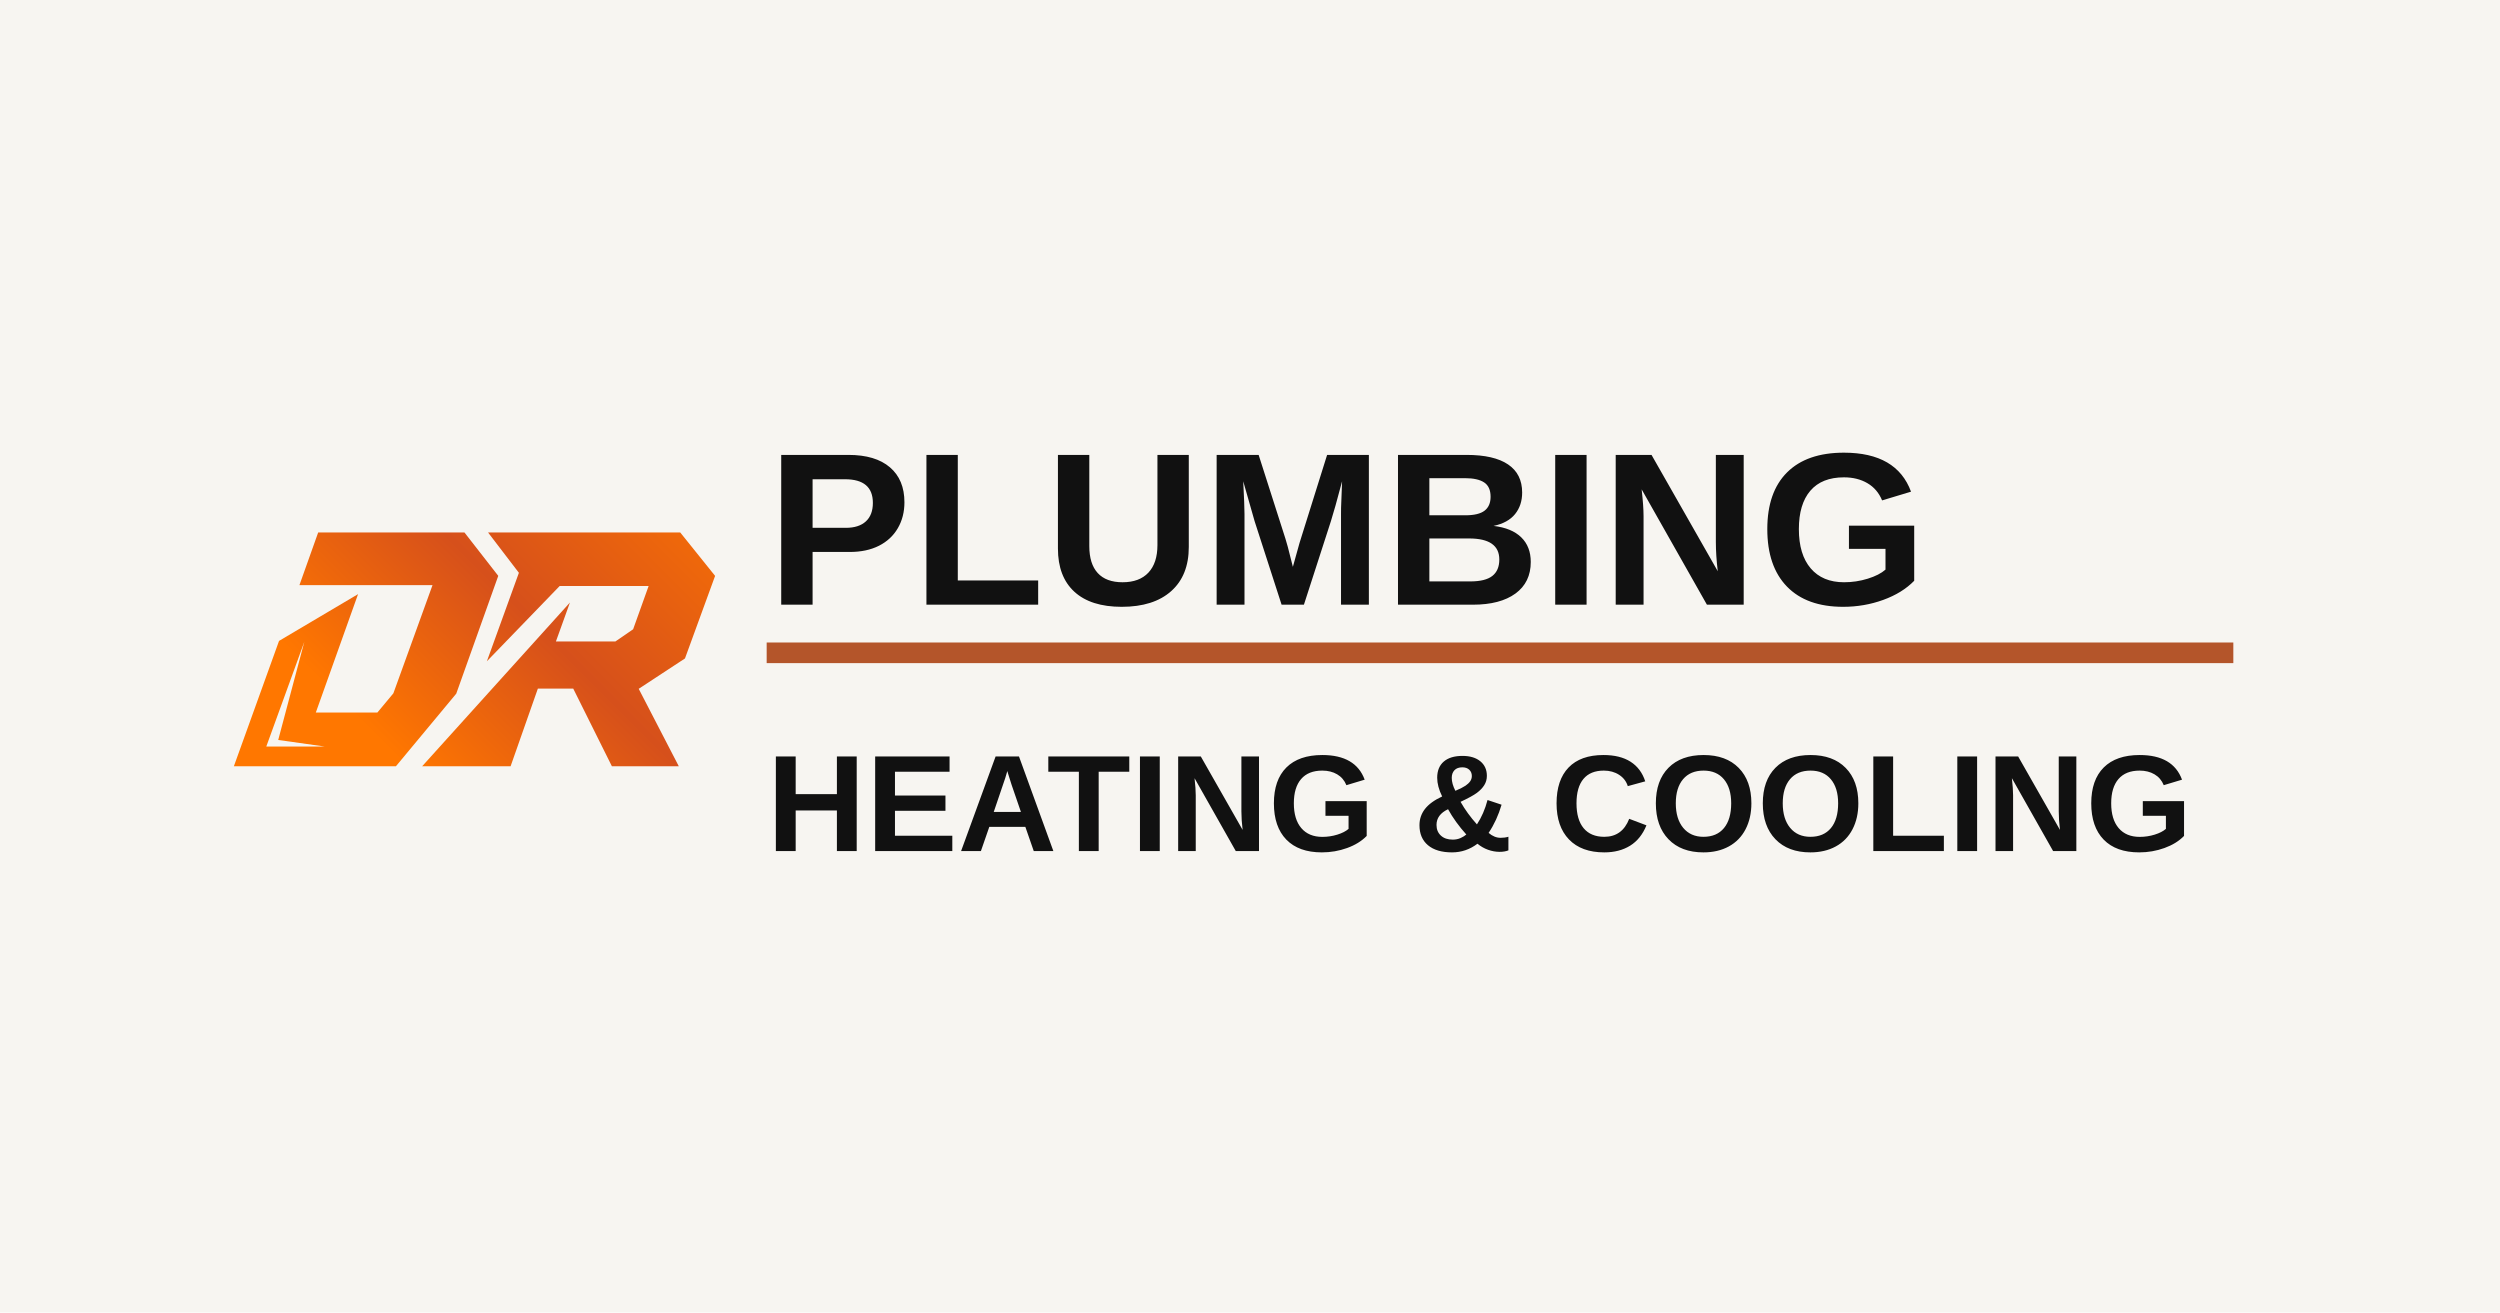
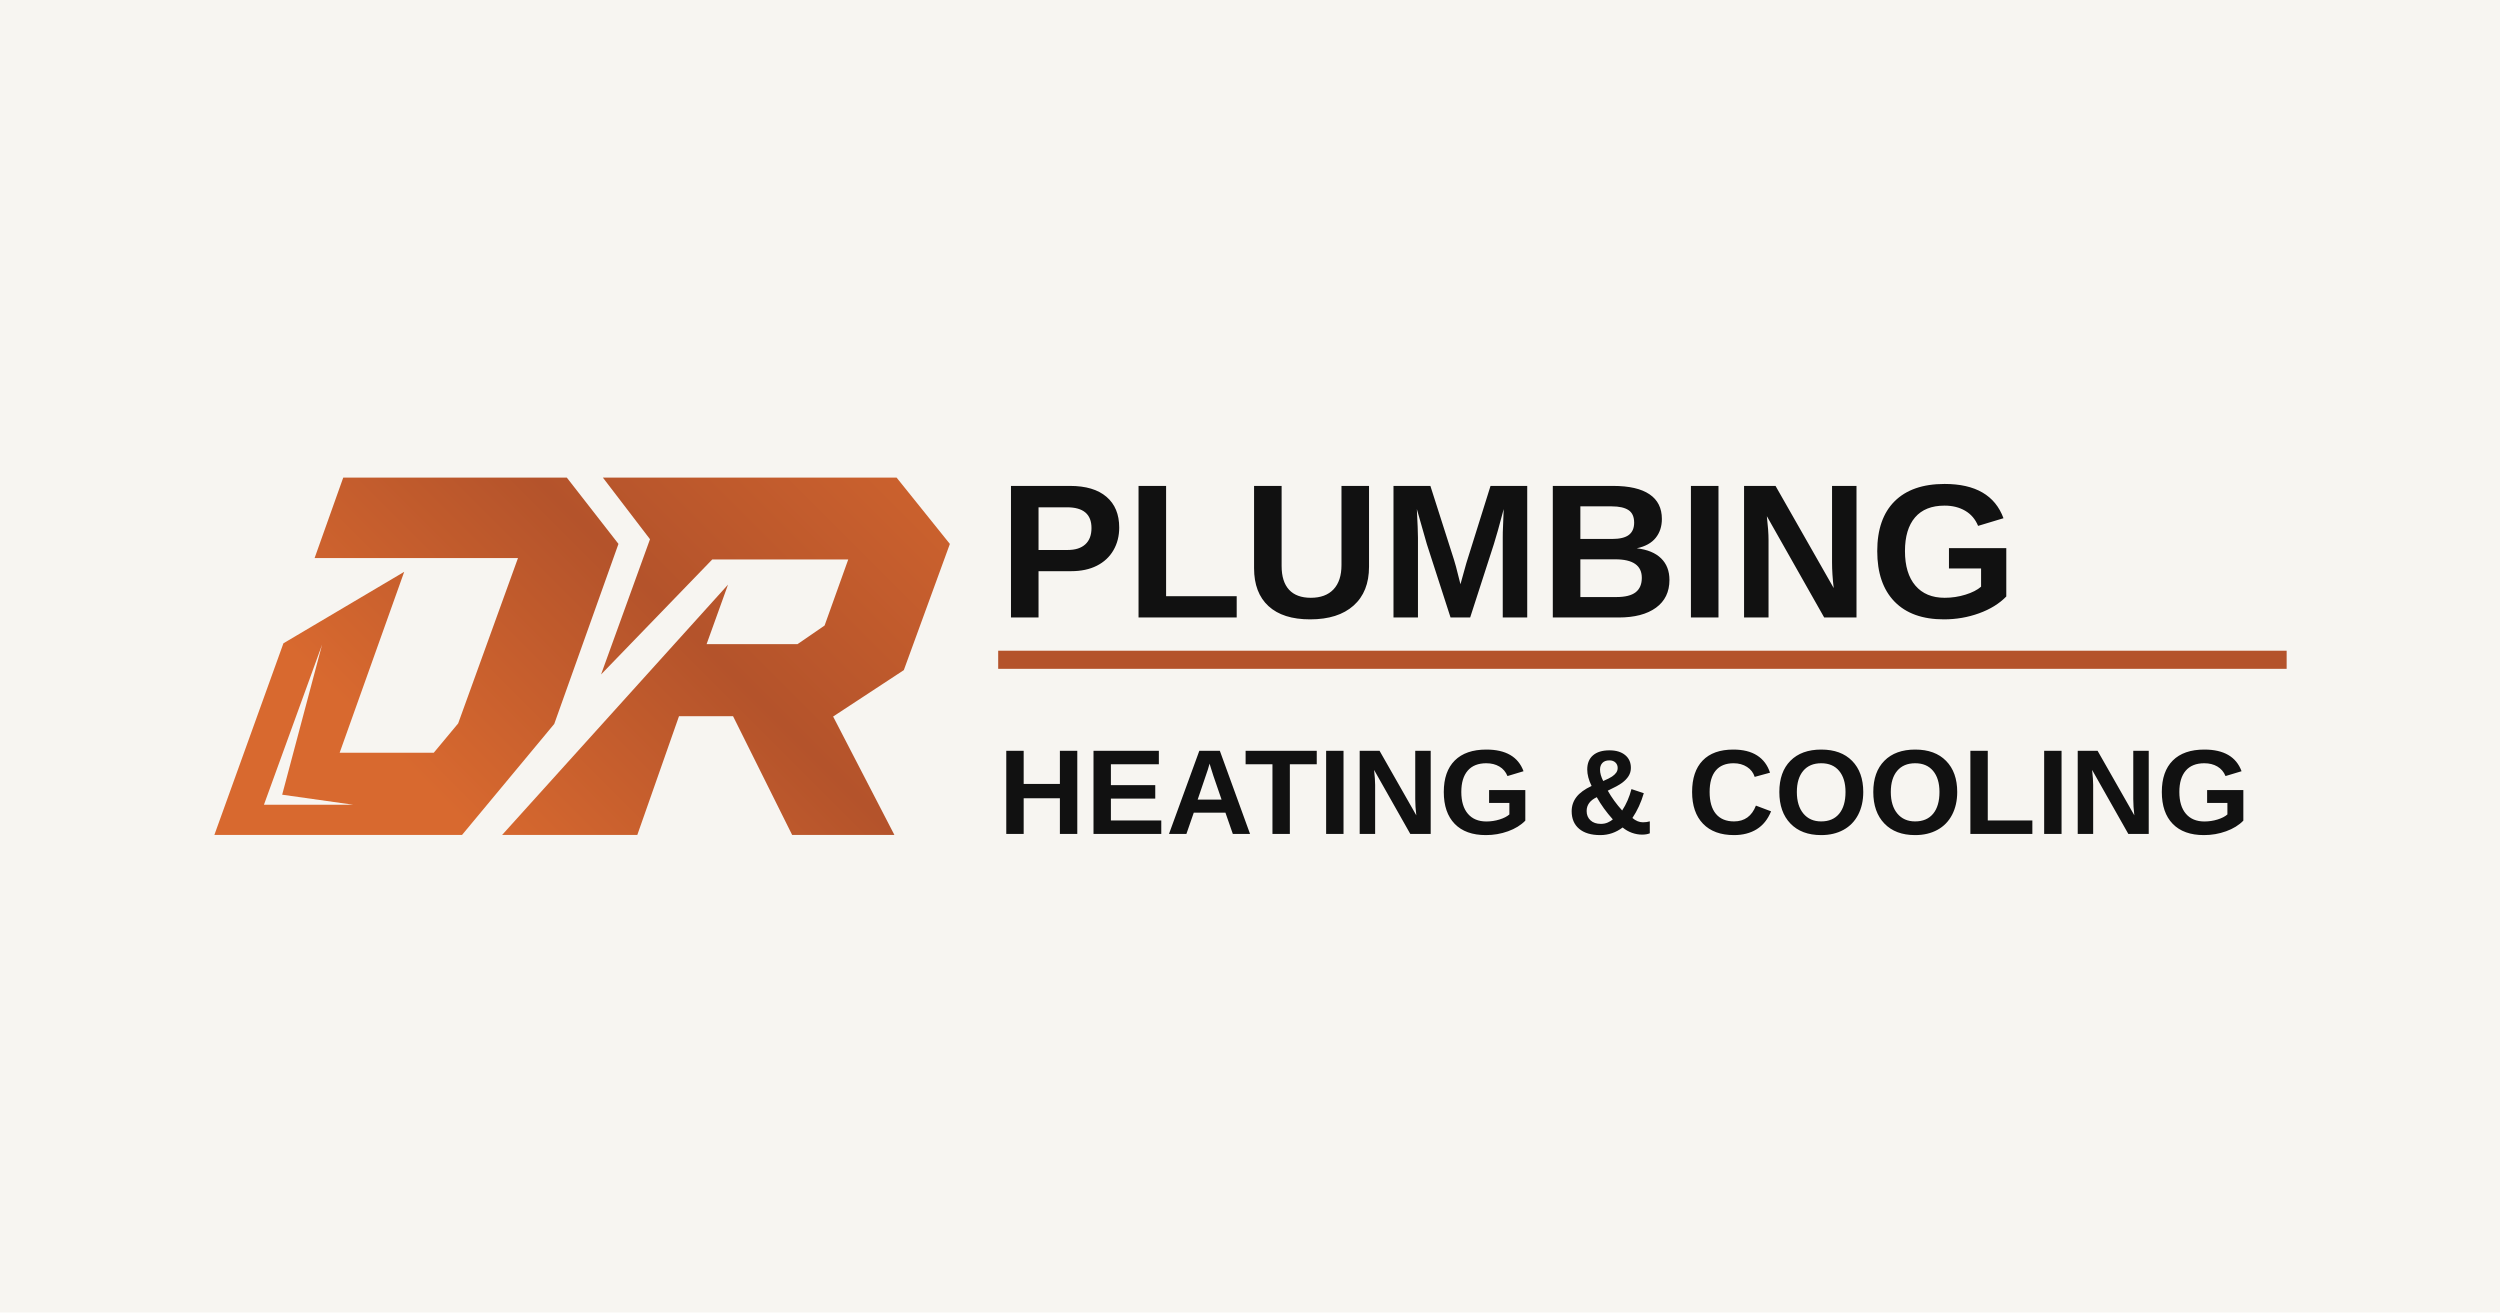
<svg xmlns="http://www.w3.org/2000/svg" width="1200" height="630" viewBox="0 0 1200 630" role="img" aria-labelledby="title description">
  <rect width="1200" height="630" fill="#F7F5F1" />
-   <g transform="translate(60 177.5) scale(.55)">
+   <g transform="translate(100.000 226.339) scale(0.48317) translate(224.675 -60)">
    <defs>
      <linearGradient id="g" gradientUnits="userSpaceOnUse" x1="72.927" y1="174.795" x2="315.609" y2="-67.888">
-         <stop offset="0" stop-color="#FF7700" />
-         <stop offset=".126" stop-color="#FF7700" />
-         <stop offset=".492" stop-color="#D6501B" />
-         <stop offset="1" stop-color="#FF7700" />
+         <stop offset="0" stop-color="#D8692F" />
+         <stop offset=".126" stop-color="#D8692F" />
+         <stop offset=".492" stop-color="#B4532B" />
+         <stop offset="1" stop-color="#D8692F" />
      </linearGradient>
    </defs>
-     <path transform="translate(95.000 141.971) scale(1.34422)" fill="url(#g)" d="M165.036 0.000L185.061 26.187L164.266 83.642L211.517 34.774L269.280 34.774L259.229 62.847L247.723 70.756L209.101 70.756L218.205 45.472L122.242 151.803L179.669 151.803L197.384 101.356L220.335 101.356L245.443 151.803L288.881 151.803L262.849 101.510L292.886 81.794L312.449 28.189L289.805 0.000ZM54.740 0.017L42.572 34.198L128.974 34.198L103.569 104.425L93.193 116.900L53.215 116.900L80.642 40.034L29.335 70.399L0.000 151.804L105.210 151.804L144.386 104.655L171.662 28.170L149.727 0.017ZM45.764 70.948L28.801 134.715L59.039 138.987L21.056 138.987Z" />
+     <path transform="translate(-218.675 66) scale(2.33854)" fill="url(#g)" d="M165.036 0.000L185.061 26.187L164.266 83.642L211.517 34.774L269.280 34.774L259.229 62.847L247.723 70.756L209.101 70.756L218.205 45.472L122.242 151.803L179.669 151.803L197.384 101.356L220.335 101.356L245.443 151.803L288.881 151.803L262.849 101.510L292.886 81.794L312.449 28.189L289.805 0.000ZM54.740 0.017L42.572 34.198L128.974 34.198L103.569 104.425L93.193 116.900L53.215 116.900L80.642 40.034L29.335 70.399L0.000 151.804L105.210 151.804L144.386 104.655L171.662 28.170L149.727 0.017ZM45.764 70.948L28.801 134.715L59.039 138.987L21.056 138.987Z" />
    <text x="560" y="205" fill="#111111" font-family="Arial, Helvetica, sans-serif" font-size="190" font-weight="900" lengthAdjust="spacingAndGlyphs" textLength="1280">PLUMBING</text>
-     <rect x="560" y="238" width="1280" height="18" fill="#B4552A" />
+     <rect x="560" y="238" width="1280" height="18" fill="#B4532B" />
    <text x="560" y="420" fill="#111111" font-family="Arial, Helvetica, sans-serif" font-size="120" font-weight="700" lengthAdjust="spacingAndGlyphs" textLength="1280">HEATING &amp; COOLING</text>
  </g>
</svg>
